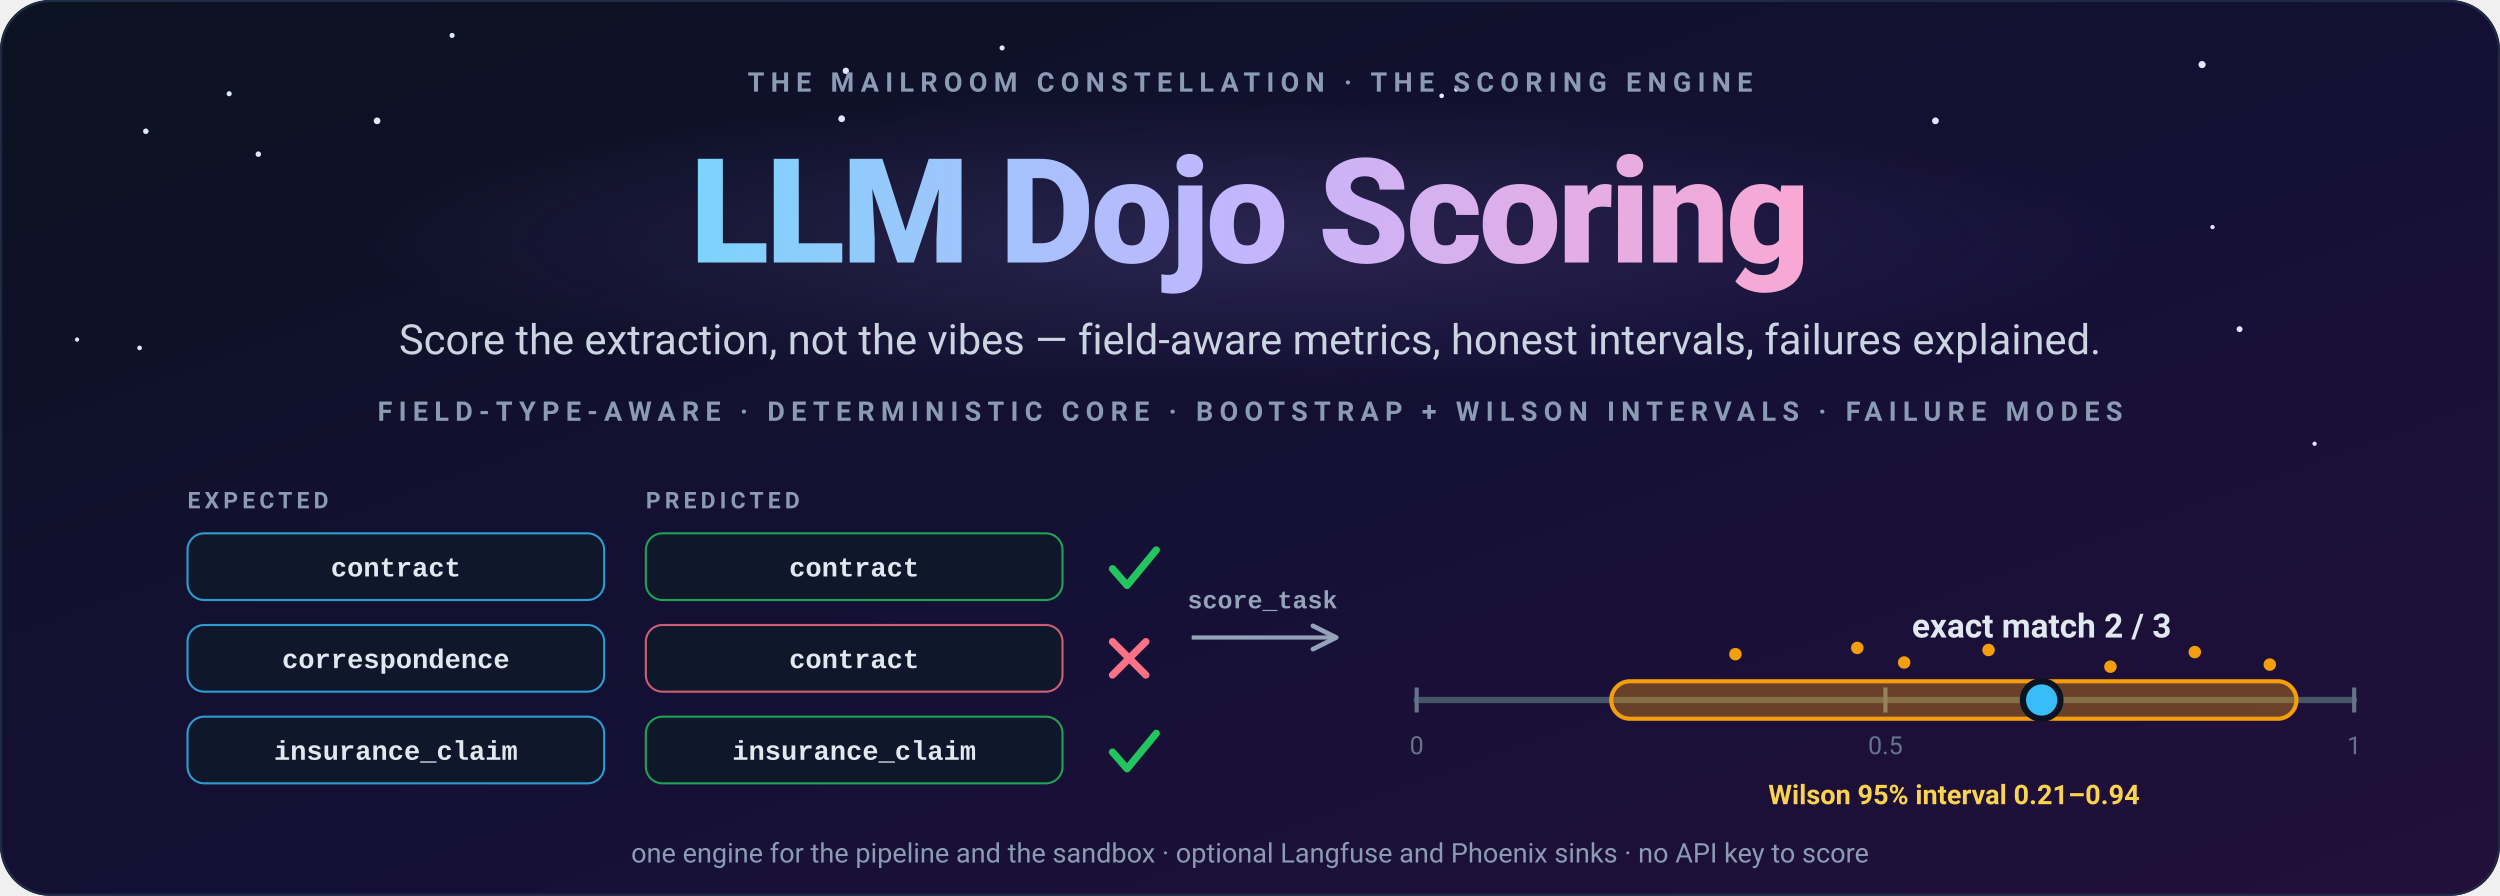
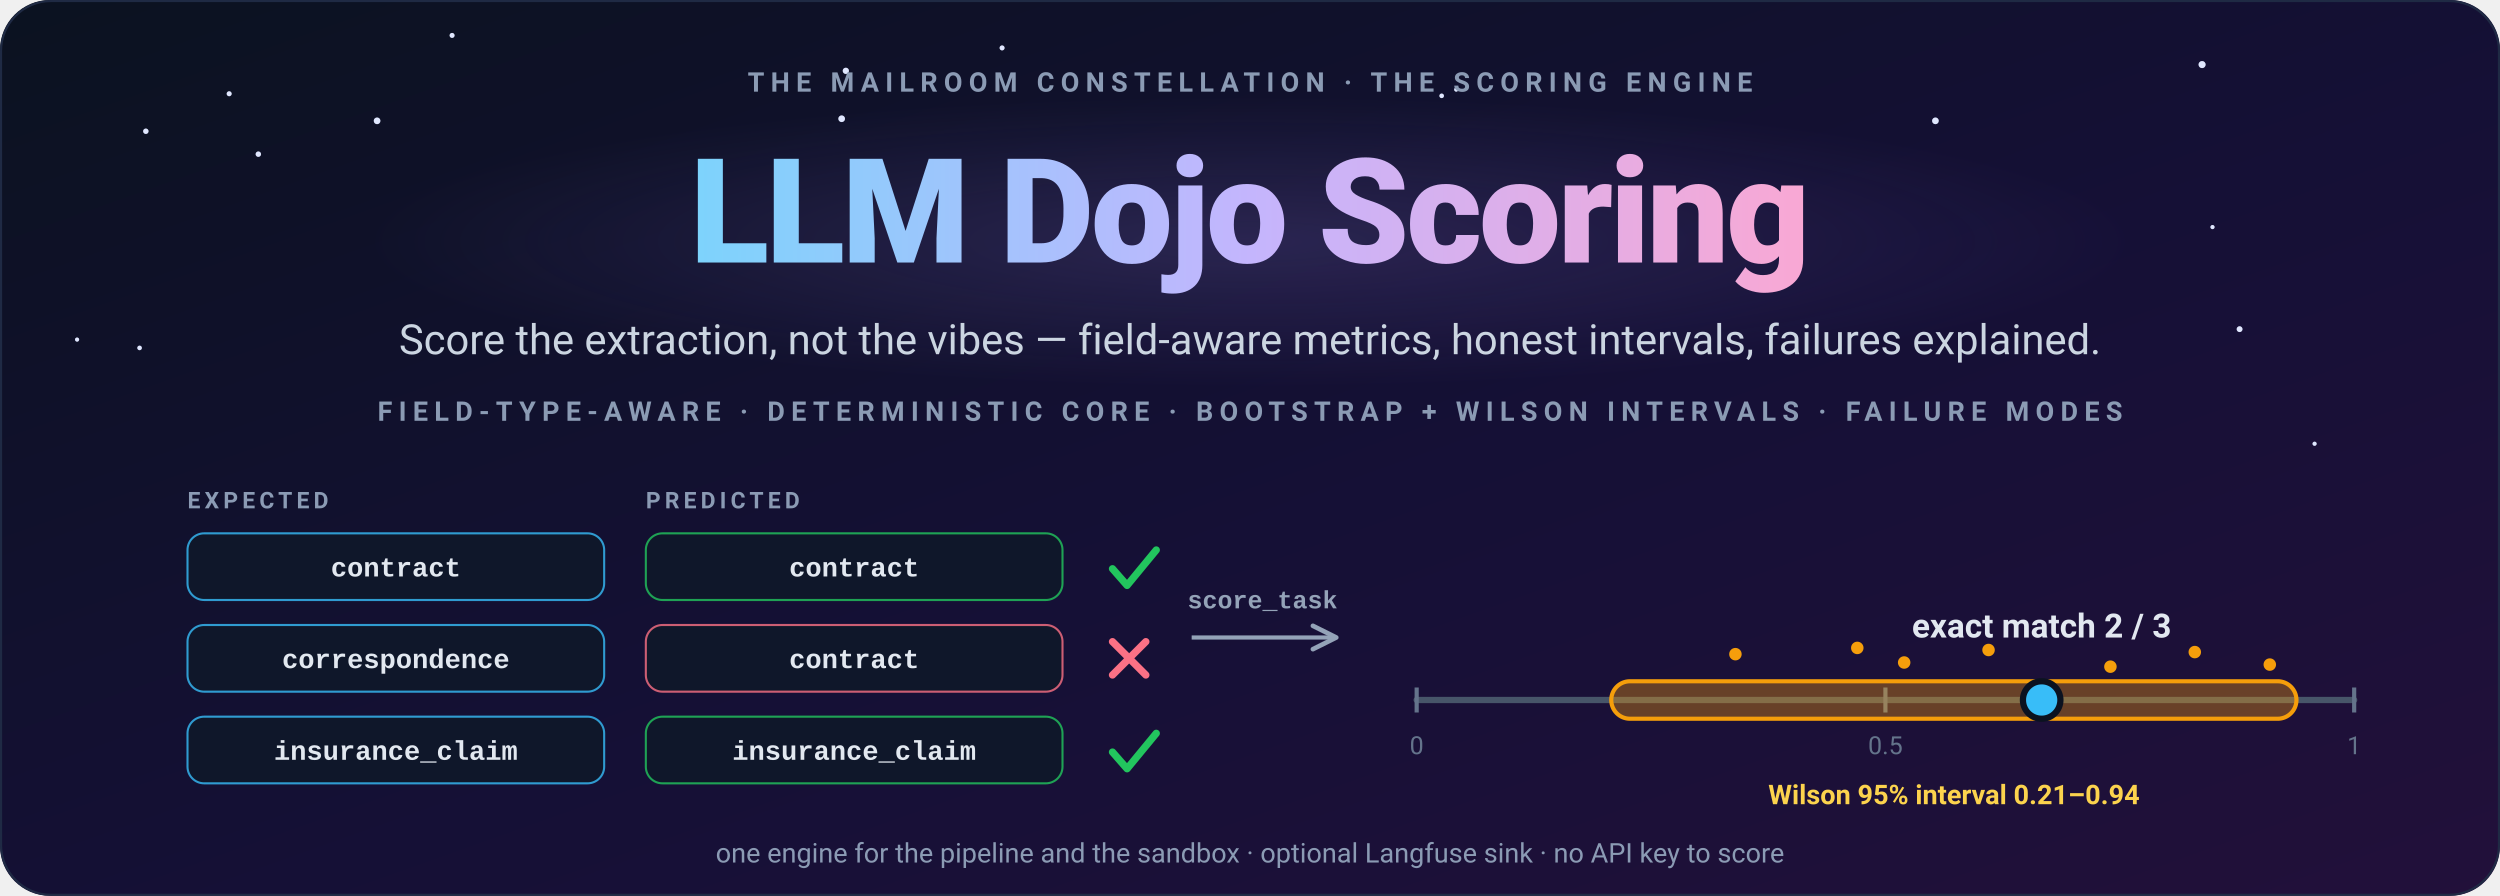
<svg xmlns="http://www.w3.org/2000/svg" viewBox="0 0 1200 430" width="1200" height="430" role="img" aria-labelledby="t d" font-family="ui-sans-serif,-apple-system,'Segoe UI',Roboto,Helvetica,Arial,sans-serif">
  <defs>
    <linearGradient id="bg" x1="0" y1="0" x2="1" y2="1">
      <stop offset="0" stop-color="#0b1220" />
      <stop offset=".55" stop-color="#151036" />
      <stop offset="1" stop-color="#22103a" />
    </linearGradient>
    <linearGradient id="ttl" x1="0" y1="0" x2="1" y2="0">
      <stop offset="0" stop-color="#7dd3fc" />
      <stop offset=".5" stop-color="#c4b5fd" />
      <stop offset="1" stop-color="#f9a8d4" />
    </linearGradient>
    <radialGradient id="glow" cx=".5" cy=".5" r=".5">
      <stop offset="0" stop-color="#a78bfa" stop-opacity=".9" />
      <stop offset="1" stop-color="#a78bfa" stop-opacity="0" />
    </radialGradient>
    <filter id="soft" x="-50%" y="-50%" width="200%" height="200%">
      <feGaussianBlur stdDeviation="3" />
    </filter>
    <marker id="arr" viewBox="0 0 10 10" refX="8" refY="5" markerWidth="7" markerHeight="7" orient="auto-start-reverse">
      <path d="M1 1 L9 5 L1 9" fill="none" stroke="#94a3b8" stroke-width="1.6" stroke-linecap="round" stroke-linejoin="round" />
    </marker>
    <g id="env">
      <rect x="-22" y="-30" width="44" height="30" rx="3" fill="#fef3c7" stroke="#f59e0b" stroke-width="2" />
      <polyline points="-22,-30 0,-13 22,-30" fill="none" stroke="#f59e0b" stroke-width="2" stroke-linejoin="round" />
      <circle cx="0" cy="-13" r="3.2" fill="#ef4444" />
    </g>
  </defs>
  <style>@media (prefers-reduced-motion: reduce){.motion{display:none}}</style>
  <rect width="1200" height="430" rx="24" fill="url(#bg)" />
  <rect x=".5" y=".5" width="1199" height="429" rx="24" fill="none" stroke="#1f2a44" />
  <g fill="#e0e7ff">
    <circle cx="481" cy="23" r="1.2" opacity=".35" />
    <circle cx="110" cy="45" r="1.2" opacity=".35" />
    <circle cx="70" cy="63" r="1.3" opacity=".35" />
    <circle cx="1075" cy="158" r="1.4" opacity=".35" />
    <circle cx="404" cy="57" r="1.6" opacity=".35" />
    <circle cx="217" cy="17" r="1.2" opacity=".35" />
    <circle cx="37" cy="163" r="1" opacity=".35" />
    <circle cx="1111" cy="213" r="1" opacity=".35" />
    <circle cx="67" cy="167" r="1.1" opacity=".35" />
    <circle cx="1057" cy="31" r="1.7" opacity=".35" />
    <circle cx="1062" cy="109" r="1" opacity=".35" />
    <circle cx="699" cy="43" r="1" opacity=".35" />
    <circle cx="181" cy="58" r="1.6" opacity=".35" />
    <circle cx="929" cy="58" r="1.6" opacity=".35" />
    <circle cx="124" cy="74" r="1.3" opacity=".35" />
    <circle cx="406" cy="34" r="1.5" opacity=".35" />
    <circle cx="692" cy="46" r="1.1" opacity=".35" />
  </g>
  <g class="motion" fill="#e0e7ff">
    <circle cx="481" cy="23" r="1.2">
      <animate attributeName="opacity" values="0;.9;0" dur="4.3s" begin="0.4s" repeatCount="indefinite" />
    </circle>
    <circle cx="110" cy="45" r="1.2">
      <animate attributeName="opacity" values="0;.9;0" dur="4.6s" begin="0.8s" repeatCount="indefinite" />
    </circle>
    <circle cx="70" cy="63" r="1.3">
      <animate attributeName="opacity" values="0;.9;0" dur="2.6s" begin="2s" repeatCount="indefinite" />
    </circle>
    <circle cx="1075" cy="158" r="1.4">
      <animate attributeName="opacity" values="0;.9;0" dur="3s" begin="0s" repeatCount="indefinite" />
    </circle>
    <circle cx="404" cy="57" r="1.6">
      <animate attributeName="opacity" values="0;.9;0" dur="2.8s" begin="0.8s" repeatCount="indefinite" />
    </circle>
    <circle cx="217" cy="17" r="1.2">
      <animate attributeName="opacity" values="0;.9;0" dur="3.4s" begin="1.2s" repeatCount="indefinite" />
    </circle>
    <circle cx="37" cy="163" r="1">
      <animate attributeName="opacity" values="0;.9;0" dur="2.3s" begin="0.8s" repeatCount="indefinite" />
    </circle>
    <circle cx="1111" cy="213" r="1">
      <animate attributeName="opacity" values="0;.9;0" dur="3.8s" begin="1.2s" repeatCount="indefinite" />
    </circle>
    <circle cx="67" cy="167" r="1.1">
      <animate attributeName="opacity" values="0;.9;0" dur="4.2s" begin="2s" repeatCount="indefinite" />
    </circle>
    <circle cx="1057" cy="31" r="1.7">
      <animate attributeName="opacity" values="0;.9;0" dur="3s" begin="0.8s" repeatCount="indefinite" />
    </circle>
    <circle cx="1062" cy="109" r="1">
      <animate attributeName="opacity" values="0;.9;0" dur="4.5s" begin="2.4s" repeatCount="indefinite" />
    </circle>
    <circle cx="699" cy="43" r="1">
      <animate attributeName="opacity" values="0;.9;0" dur="3.9s" begin="1.6s" repeatCount="indefinite" />
    </circle>
    <circle cx="181" cy="58" r="1.6">
      <animate attributeName="opacity" values="0;.9;0" dur="4s" begin="2s" repeatCount="indefinite" />
    </circle>
    <circle cx="929" cy="58" r="1.6">
      <animate attributeName="opacity" values="0;.9;0" dur="2.4s" begin="0s" repeatCount="indefinite" />
    </circle>
    <circle cx="124" cy="74" r="1.3">
      <animate attributeName="opacity" values="0;.9;0" dur="4s" begin="0.4s" repeatCount="indefinite" />
    </circle>
    <circle cx="406" cy="34" r="1.5">
      <animate attributeName="opacity" values="0;.9;0" dur="4.6s" begin="2s" repeatCount="indefinite" />
    </circle>
    <circle cx="692" cy="46" r="1.1">
      <animate attributeName="opacity" values="0;.9;0" dur="4.1s" begin="0.4s" repeatCount="indefinite" />
    </circle>
  </g>
  <text x="600" y="44" font-size="13" fill="#8b9bb4" font-weight="700" text-anchor="middle" letter-spacing="3">THE MAILROOM CONSTELLATION · THE SCORING ENGINE</text>
  <ellipse cx="600" cy="116" rx="420" ry="70" fill="url(#glow)" opacity=".18" />
  <text x="600" y="126" text-anchor="middle" font-size="70" font-weight="800" letter-spacing="-1.5" fill="url(#ttl)">LLM Dojo Scoring</text>
  <text x="600" y="170" font-size="20" fill="#cbd5e1" text-anchor="middle">Score the extraction, not the vibes — field-aware metrics, honest intervals, failures explained.</text>
  <text x="600" y="202" font-size="13" fill="#8b9bb4" font-weight="600" text-anchor="middle" letter-spacing="3">FIELD-TYPE-AWARE · DETERMINISTIC CORE · BOOTSTRAP + WILSON INTERVALS · FAILURE MODES</text>
  <text x="90" y="244" font-size="11" fill="#8b9bb4" font-weight="700" letter-spacing="2">EXPECTED</text>
  <text x="310" y="244" font-size="11" fill="#8b9bb4" font-weight="700" letter-spacing="2">PREDICTED</text>
  <rect x="90" y="256" width="200" height="32" rx="8" fill="#0f172a" stroke="#38bdf8" stroke-opacity=".8" />
  <text x="190" y="276.7" font-size="13" fill="#e2e8f0" font-weight="600" text-anchor="middle" font-family="ui-monospace,SFMono-Regular,Menlo,Consolas,'Liberation Mono',monospace">contract</text>
  <rect x="310" y="256" width="200" height="32" rx="8" fill="#0f172a" stroke="#22c55e" stroke-opacity=".8" />
  <text x="410" y="276.7" font-size="13" fill="#e2e8f0" font-weight="600" text-anchor="middle" font-family="ui-monospace,SFMono-Regular,Menlo,Consolas,'Liberation Mono',monospace">contract</text>
  <path d="M534 273 l7 8 l14 -17" fill="none" stroke="#22c55e" stroke-width="3.5" stroke-linecap="round" stroke-linejoin="round" />
  <rect x="90" y="300" width="200" height="32" rx="8" fill="#0f172a" stroke="#38bdf8" stroke-opacity=".8" />
  <text x="190" y="320.7" font-size="13" fill="#e2e8f0" font-weight="600" text-anchor="middle" font-family="ui-monospace,SFMono-Regular,Menlo,Consolas,'Liberation Mono',monospace">correspondence</text>
  <rect x="310" y="300" width="200" height="32" rx="8" fill="#0f172a" stroke="#fb7185" stroke-opacity=".8" />
  <text x="410" y="320.7" font-size="13" fill="#e2e8f0" font-weight="600" text-anchor="middle" font-family="ui-monospace,SFMono-Regular,Menlo,Consolas,'Liberation Mono',monospace">contract</text>
  <path d="M534 308 l16 16 M550 308 l-16 16" fill="none" stroke="#fb7185" stroke-width="3.5" stroke-linecap="round" />
  <rect x="90" y="344" width="200" height="32" rx="8" fill="#0f172a" stroke="#38bdf8" stroke-opacity=".8" />
  <text x="190" y="364.7" font-size="13" fill="#e2e8f0" font-weight="600" text-anchor="middle" font-family="ui-monospace,SFMono-Regular,Menlo,Consolas,'Liberation Mono',monospace">insurance_claim</text>
  <rect x="310" y="344" width="200" height="32" rx="8" fill="#0f172a" stroke="#22c55e" stroke-opacity=".8" />
  <text x="410" y="364.7" font-size="13" fill="#e2e8f0" font-weight="600" text-anchor="middle" font-family="ui-monospace,SFMono-Regular,Menlo,Consolas,'Liberation Mono',monospace">insurance_claim</text>
  <path d="M534 361 l7 8 l14 -17" fill="none" stroke="#22c55e" stroke-width="3.5" stroke-linecap="round" stroke-linejoin="round" />
  <rect class="motion" x="80" y="252" width="480" height="40" rx="10" fill="#ffffff" opacity="0">
    <animate attributeName="y" values="252;296;340;340" keyTimes="0;.33;.66;1" dur="4s" repeatCount="indefinite" />
    <animate attributeName="opacity" values=".10;.10;.10;0" keyTimes="0;.33;.66;1" dur="4s" repeatCount="indefinite" />
  </rect>
  <path d="M572 306 L640 306" fill="none" stroke="#94a3b8" stroke-width="2" marker-end="url(#arr)" />
  <text x="606" y="292" font-size="12" fill="#94a3b8" font-weight="600" text-anchor="middle" font-family="ui-monospace,SFMono-Regular,Menlo,Consolas,'Liberation Mono',monospace">score_task</text>
  <line x1="680" y1="336" x2="1130" y2="336" stroke="#475569" stroke-width="3" stroke-linecap="round" />
  <line x1="680" y1="330" x2="680" y2="342" stroke="#64748b" stroke-width="2" />
  <text x="680" y="362" font-size="12" fill="#64748b" text-anchor="middle">0</text>
  <line x1="905" y1="330" x2="905" y2="342" stroke="#64748b" stroke-width="2" />
  <text x="905" y="362" font-size="12" fill="#64748b" text-anchor="middle">0.5</text>
  <line x1="1130" y1="330" x2="1130" y2="342" stroke="#64748b" stroke-width="2" />
  <text x="1130" y="362" font-size="12" fill="#64748b" text-anchor="middle">1</text>
  <rect x="773.4" y="327" width="328.9" height="18" rx="9" fill="#f59e0b" opacity=".35" />
  <rect x="773.4" y="327" width="328.9" height="18" rx="9" fill="none" stroke="#f59e0b" stroke-width="2" />
  <circle cx="980" cy="336" r="9" fill="#38bdf8" stroke="#0b1220" stroke-width="3" />
  <text x="980" y="306" font-size="16" fill="#e2e8f0" font-weight="700" text-anchor="middle">exact match 2 / 3</text>
  <text x="937.9" y="386" font-size="13" fill="#fcd34d" font-weight="600" text-anchor="middle">Wilson 95% interval 0.21–0.94</text>
  <g class="motion">
    <circle cx="833" cy="314" r="3" fill="#f59e0b">
      <animate attributeName="opacity" values="0;.9;0" dur="3s" begin="0s" repeatCount="indefinite" />
    </circle>
    <circle cx="914" cy="318" r="3" fill="#f59e0b">
      <animate attributeName="opacity" values="0;.9;0" dur="3s" begin="0.3s" repeatCount="indefinite" />
    </circle>
    <circle cx="954.5" cy="312" r="3" fill="#f59e0b">
      <animate attributeName="opacity" values="0;.9;0" dur="3s" begin="0.7s" repeatCount="indefinite" />
    </circle>
    <circle cx="1013" cy="320" r="3" fill="#f59e0b">
      <animate attributeName="opacity" values="0;.9;0" dur="3s" begin="1s" repeatCount="indefinite" />
    </circle>
    <circle cx="1053.5" cy="313" r="3" fill="#f59e0b">
      <animate attributeName="opacity" values="0;.9;0" dur="3s" begin="1.4s" repeatCount="indefinite" />
    </circle>
    <circle cx="1089.5" cy="319" r="3" fill="#f59e0b">
      <animate attributeName="opacity" values="0;.9;0" dur="3s" begin="1.8s" repeatCount="indefinite" />
    </circle>
    <circle cx="891.5" cy="311" r="3" fill="#f59e0b">
      <animate attributeName="opacity" values="0;.9;0" dur="3s" begin="2.1s" repeatCount="indefinite" />
    </circle>
  </g>
-   <text x="600" y="414" font-size="13" fill="#8b9bb4" text-anchor="middle">one engine for the pipeline and the sandbox · optional Langfuse and Phoenix sinks · no API key to score</text>
+   <text x="600" y="414" font-size="13" fill="#8b9bb4" text-anchor="middle">one engine for the pipeline and the sandbox · optional Langfuse sink · no API key to score</text>
</svg>
